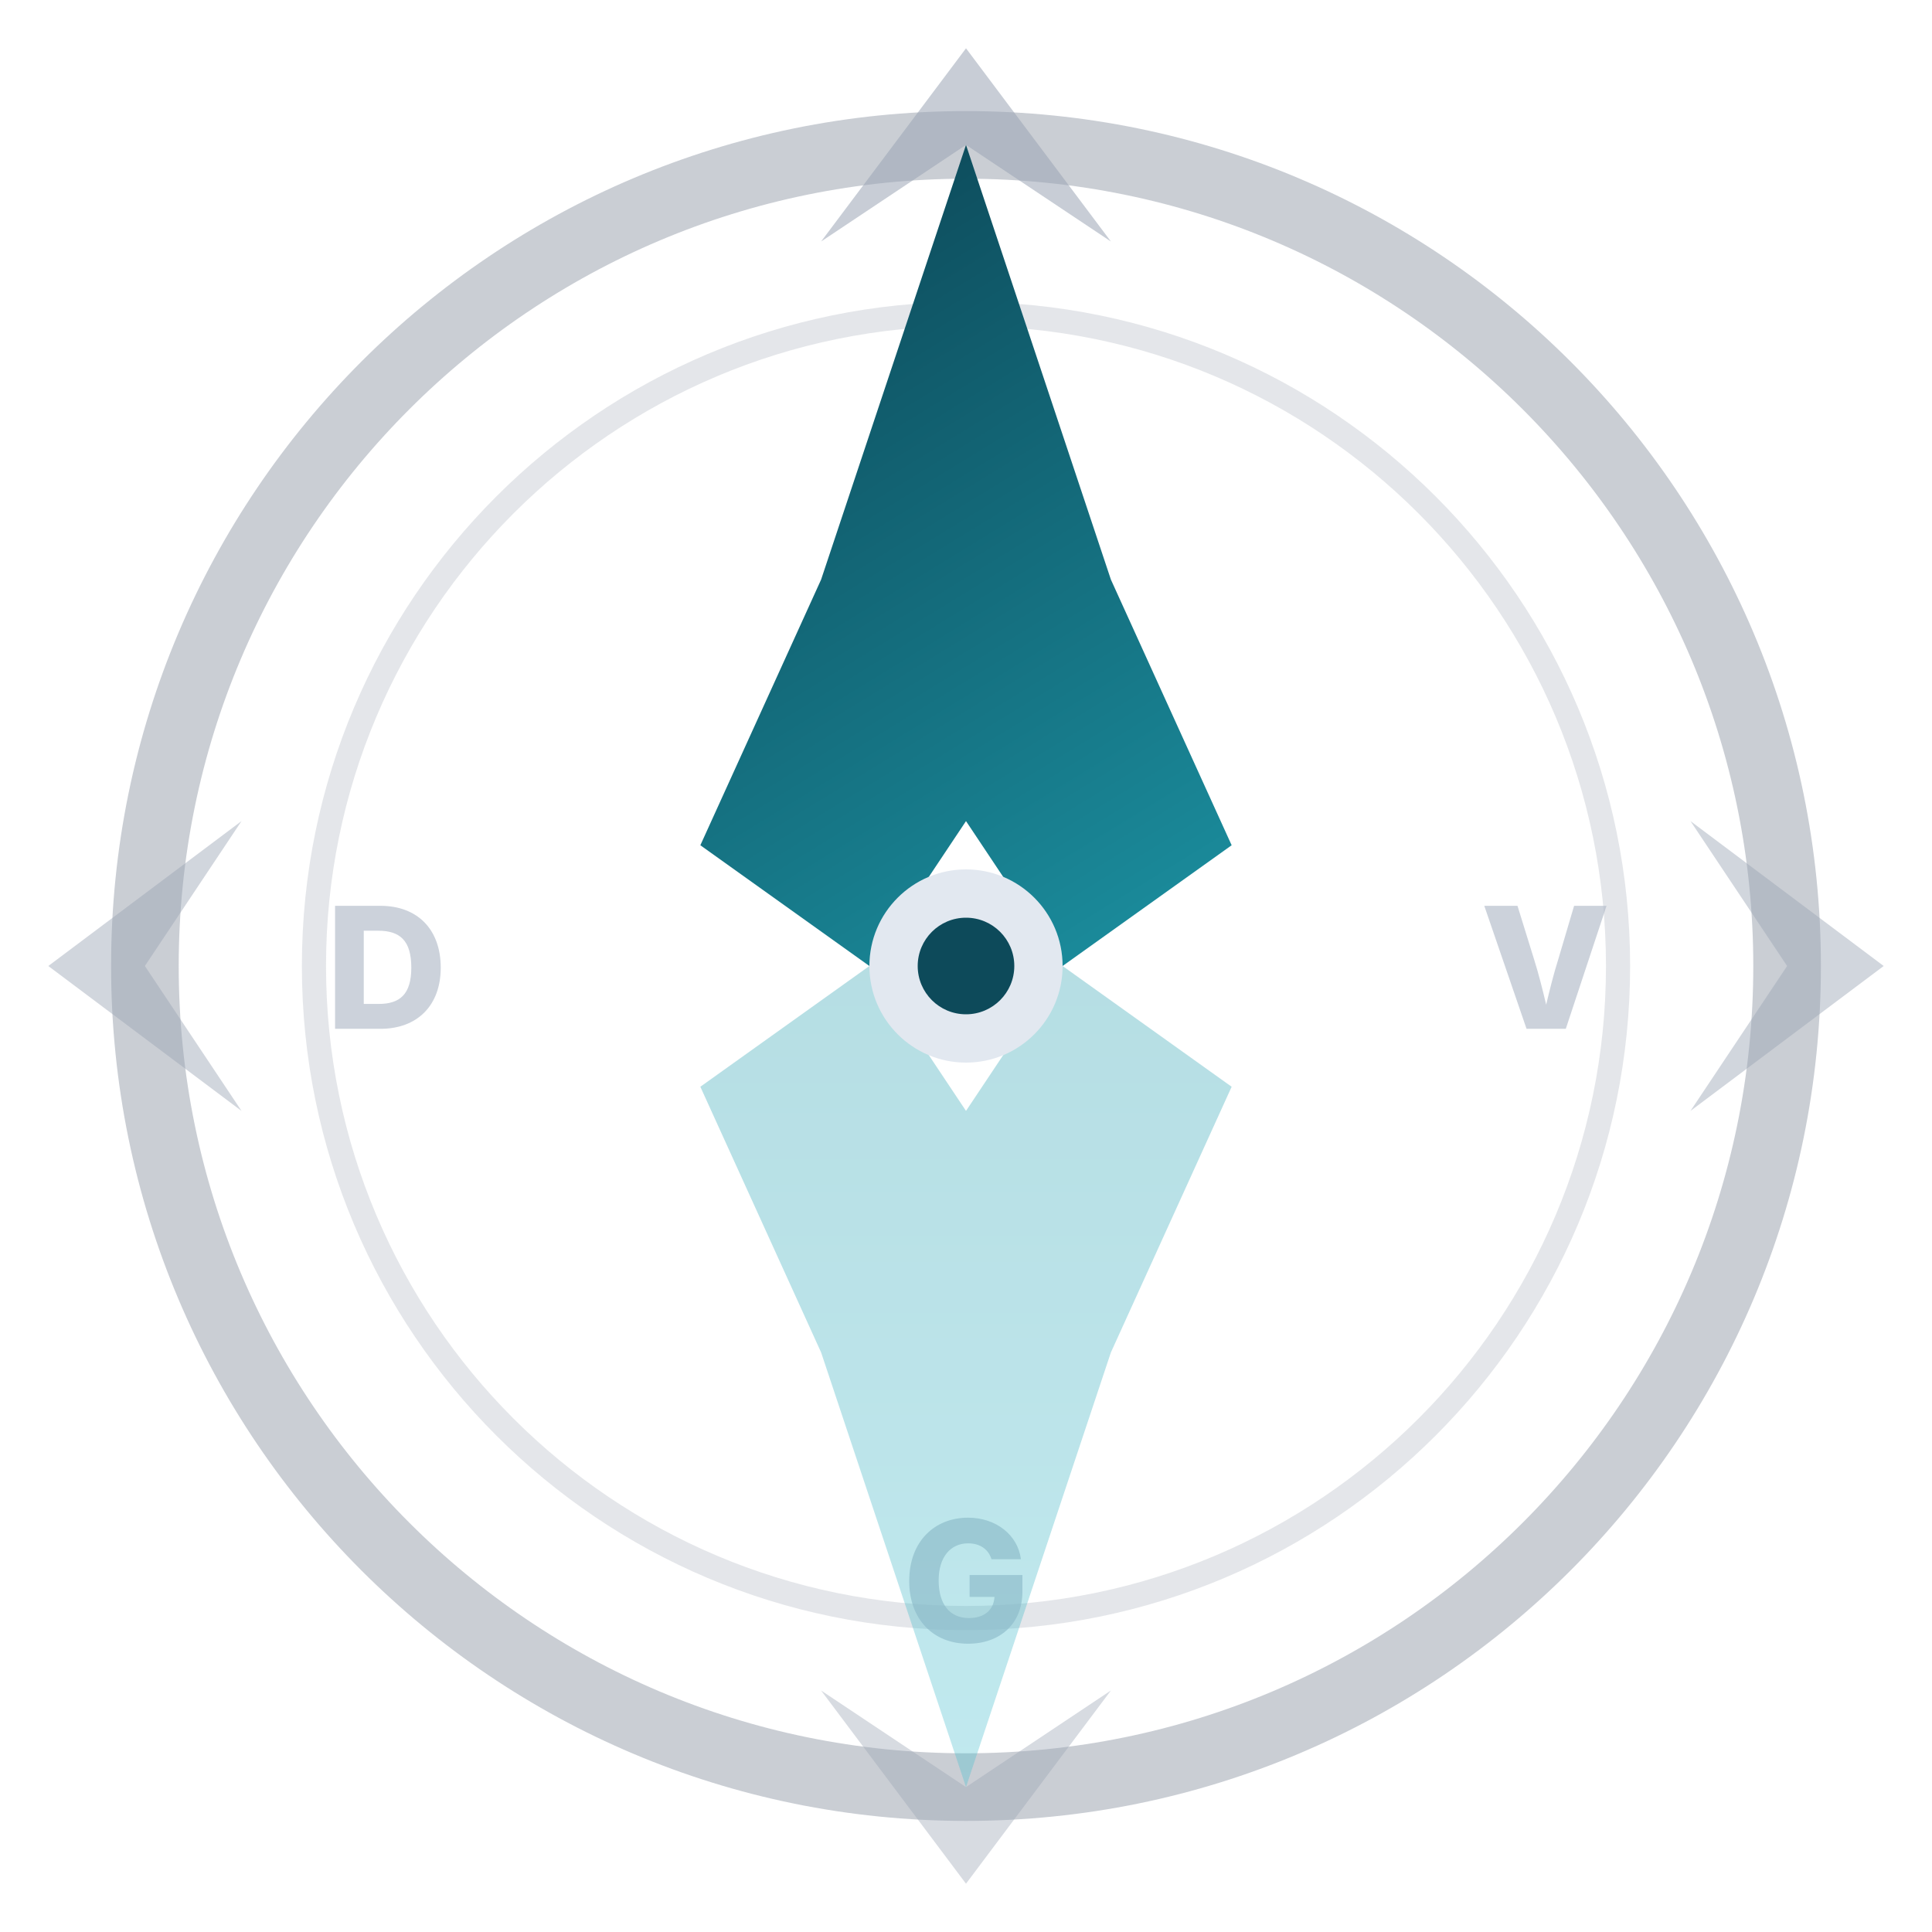
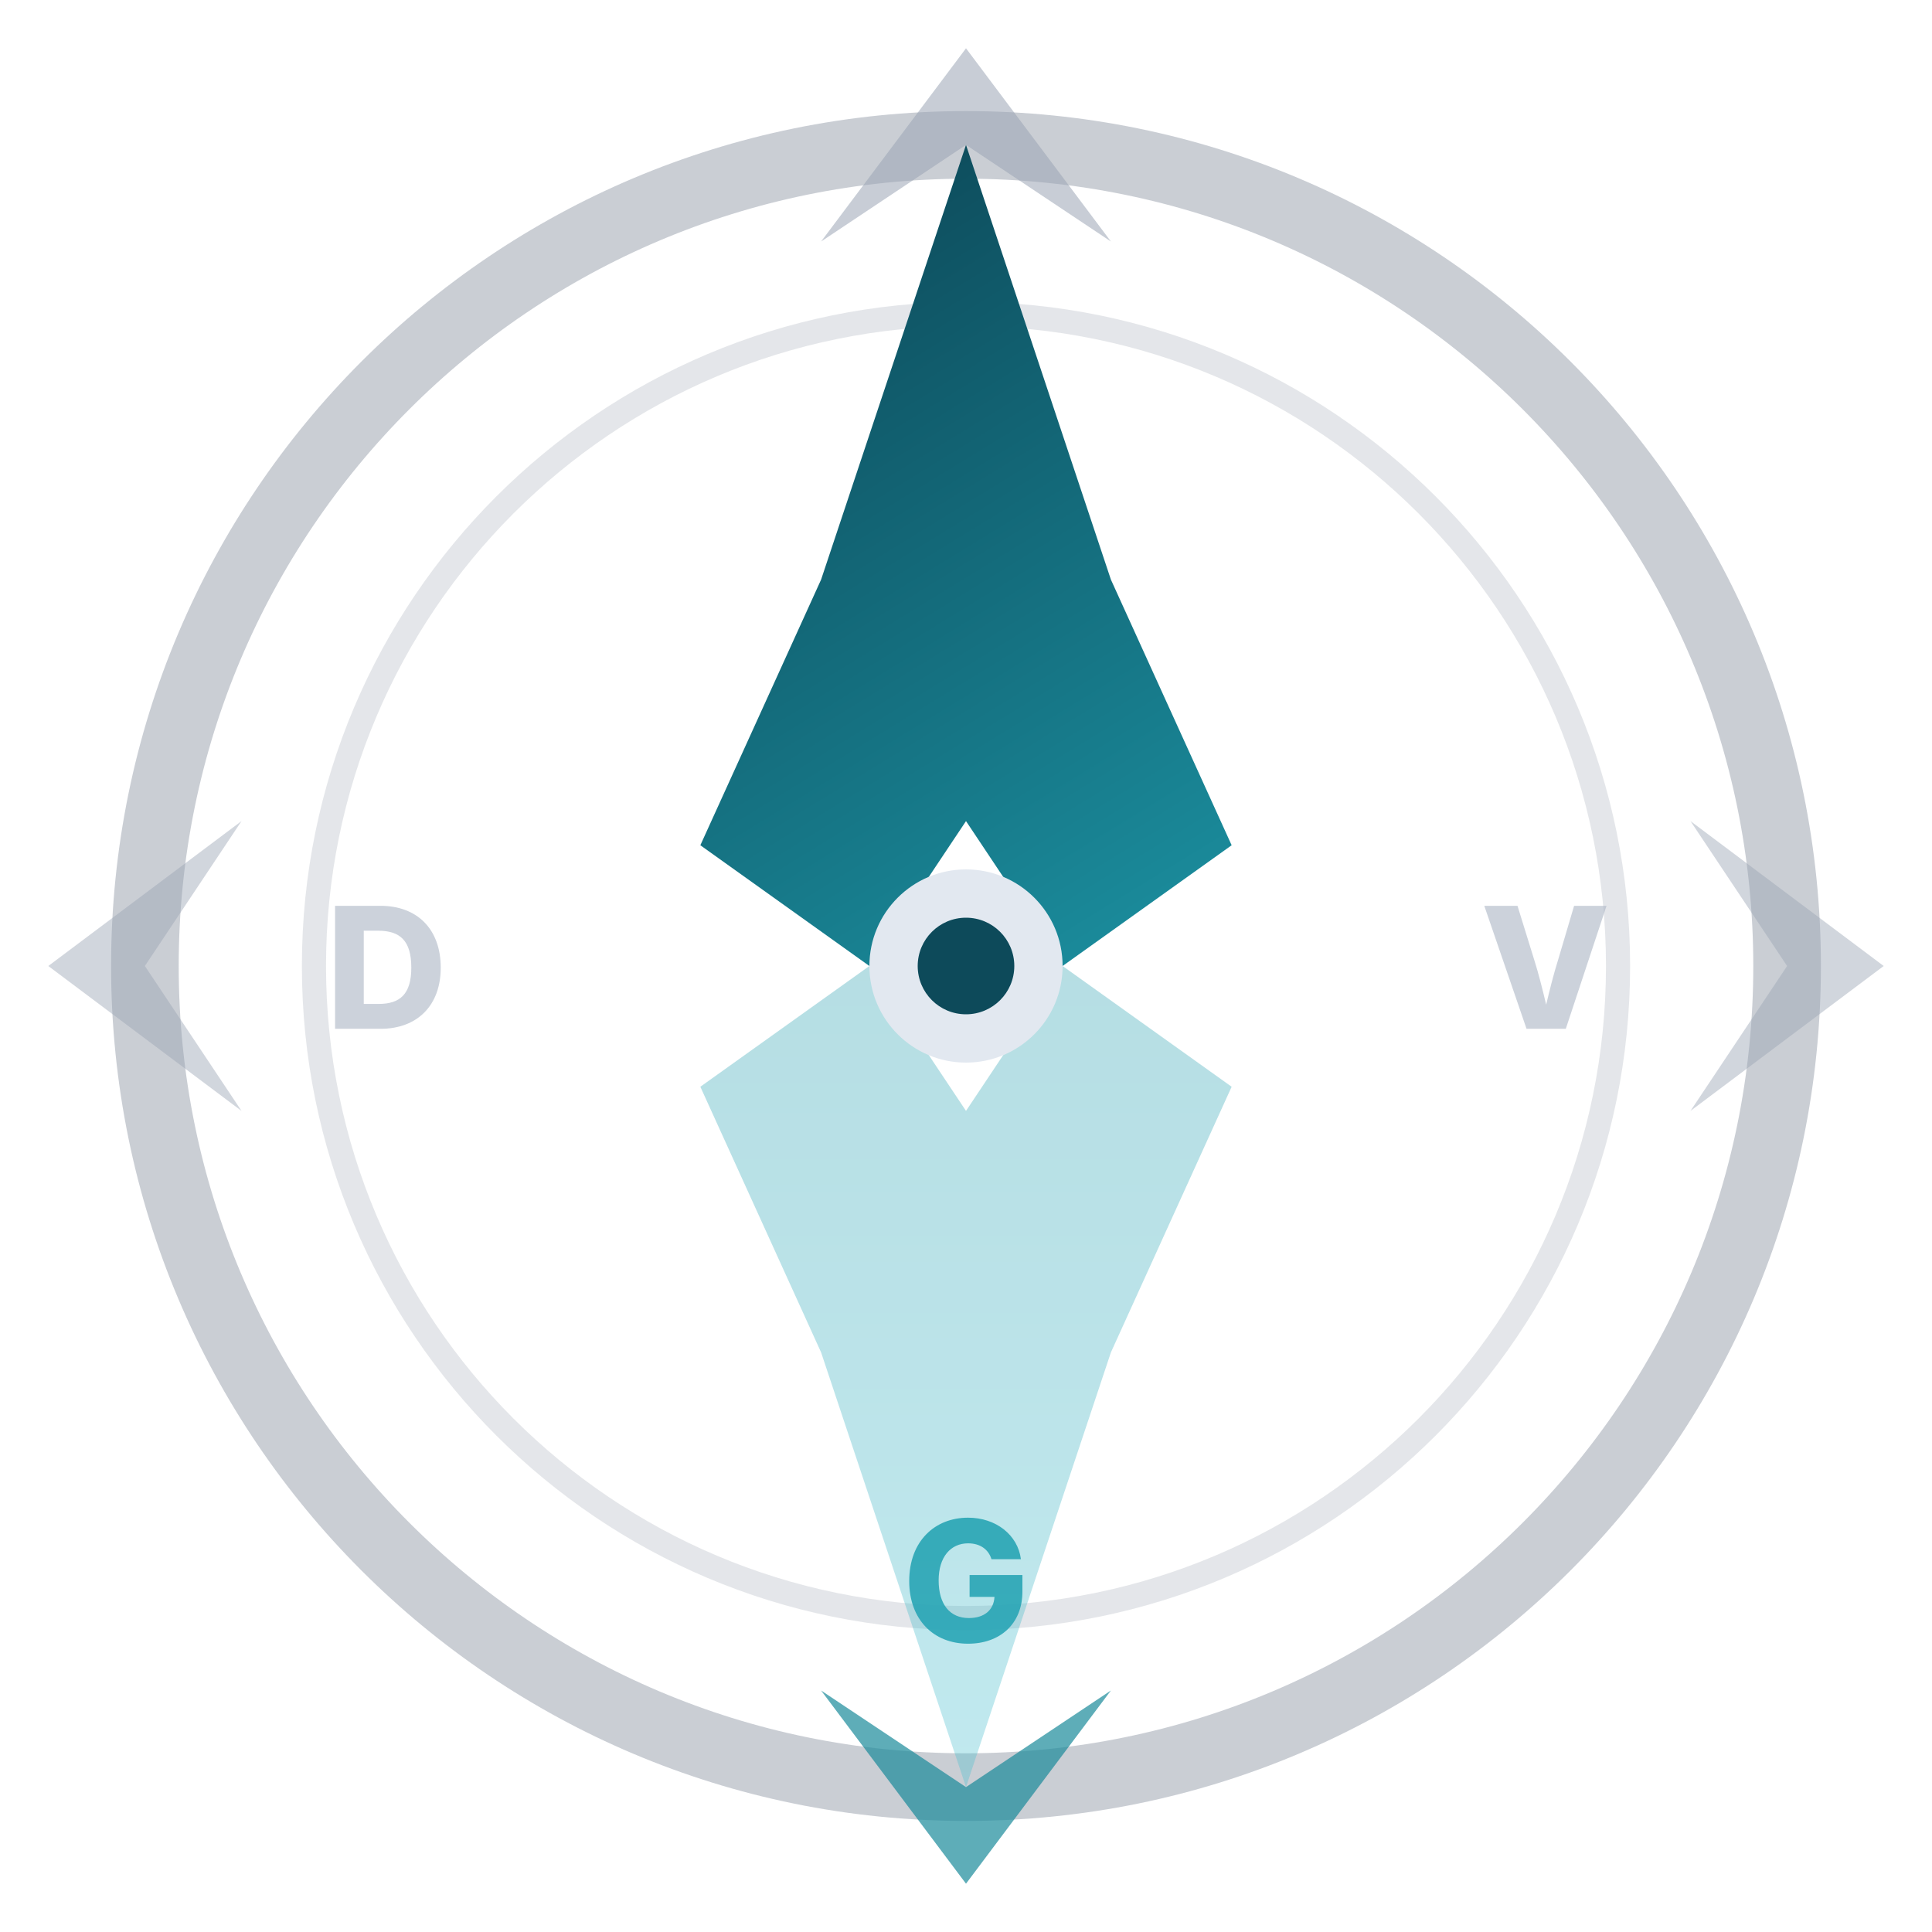
<svg xmlns="http://www.w3.org/2000/svg" viewBox="0 0 40 40">
  <defs>
    <linearGradient id="n-grad" x1="0.3" y1="0" x2="0.7" y2="1">
      <stop offset="0%" stop-color="#0d4a5a" />
      <stop offset="100%" stop-color="#1a8a9a" />
    </linearGradient>
    <linearGradient id="s-grad" x1="0.5" y1="0" x2="0.5" y2="1">
      <stop offset="0%" stop-color="#2da0b0" />
      <stop offset="100%" stop-color="#4cc0d0" />
    </linearGradient>
  </defs>
  <circle cx="20" cy="20" r="17" fill="none" stroke="#7a8494" stroke-width="1.4" opacity="0.4" />
  <circle cx="20" cy="20" r="13.5" fill="none" stroke="#7a8494" stroke-width="0.5" opacity="0.2" />
  <polygon points="20,1 17,5 20,3 23,5" fill="#9aa4b4" opacity="0.55" />
  <text x="20" y="8.5" text-anchor="middle" font-size="3.5" font-weight="800" font-family="Inter, system-ui, sans-serif" fill="#b0bac8" opacity="0.7">E</text>
  <polygon points="1,20 5,23 3,20 5,17" fill="#9aa4b4" opacity="0.45" />
  <text x="8" y="21.3" text-anchor="middle" font-size="3.5" font-weight="800" font-family="Inter, system-ui, sans-serif" fill="#b0bac8" opacity="0.65">D</text>
  <polygon points="39,20 35,17 37,20 35,23" fill="#9aa4b4" opacity="0.45" />
  <text x="32" y="21.3" text-anchor="middle" font-size="3.5" font-weight="800" font-family="Inter, system-ui, sans-serif" fill="#b0bac8" opacity="0.65">V</text>
-   <polygon points="20,39 23,35 20,37 17,35" fill="#9aa4b4" opacity="0.4" />
-   <text x="20" y="34" text-anchor="middle" font-size="3.5" font-weight="800" font-family="Inter, system-ui, sans-serif" fill="#b0bac8" opacity="0.65">G</text>
+   <polygon points="20,39 23,35 20,37 17,35" fill="#1a8a9a" opacity="0.7" />
+   <text x="20" y="34" text-anchor="middle" font-size="3.5" font-weight="800" font-family="Inter, system-ui, sans-serif" fill="#1a9aaa" opacity="0.9">G</text>
  <path d="M20,3 L17,12 L14.5,17.5 L18,20 L20,17 L22,20 L25.5,17.5 L23,12 Z" fill="url(#n-grad)" />
  <path d="M20,37 L23,28 L25.5,22.5 L22,20 L20,23 L18,20 L14.5,22.5 L17,28 Z" fill="url(#s-grad)" opacity="0.35" />
  <circle cx="20" cy="20" r="2" fill="#e2e8f0" />
  <circle cx="20" cy="20" r="1" fill="#0d4a5a" />
</svg>
